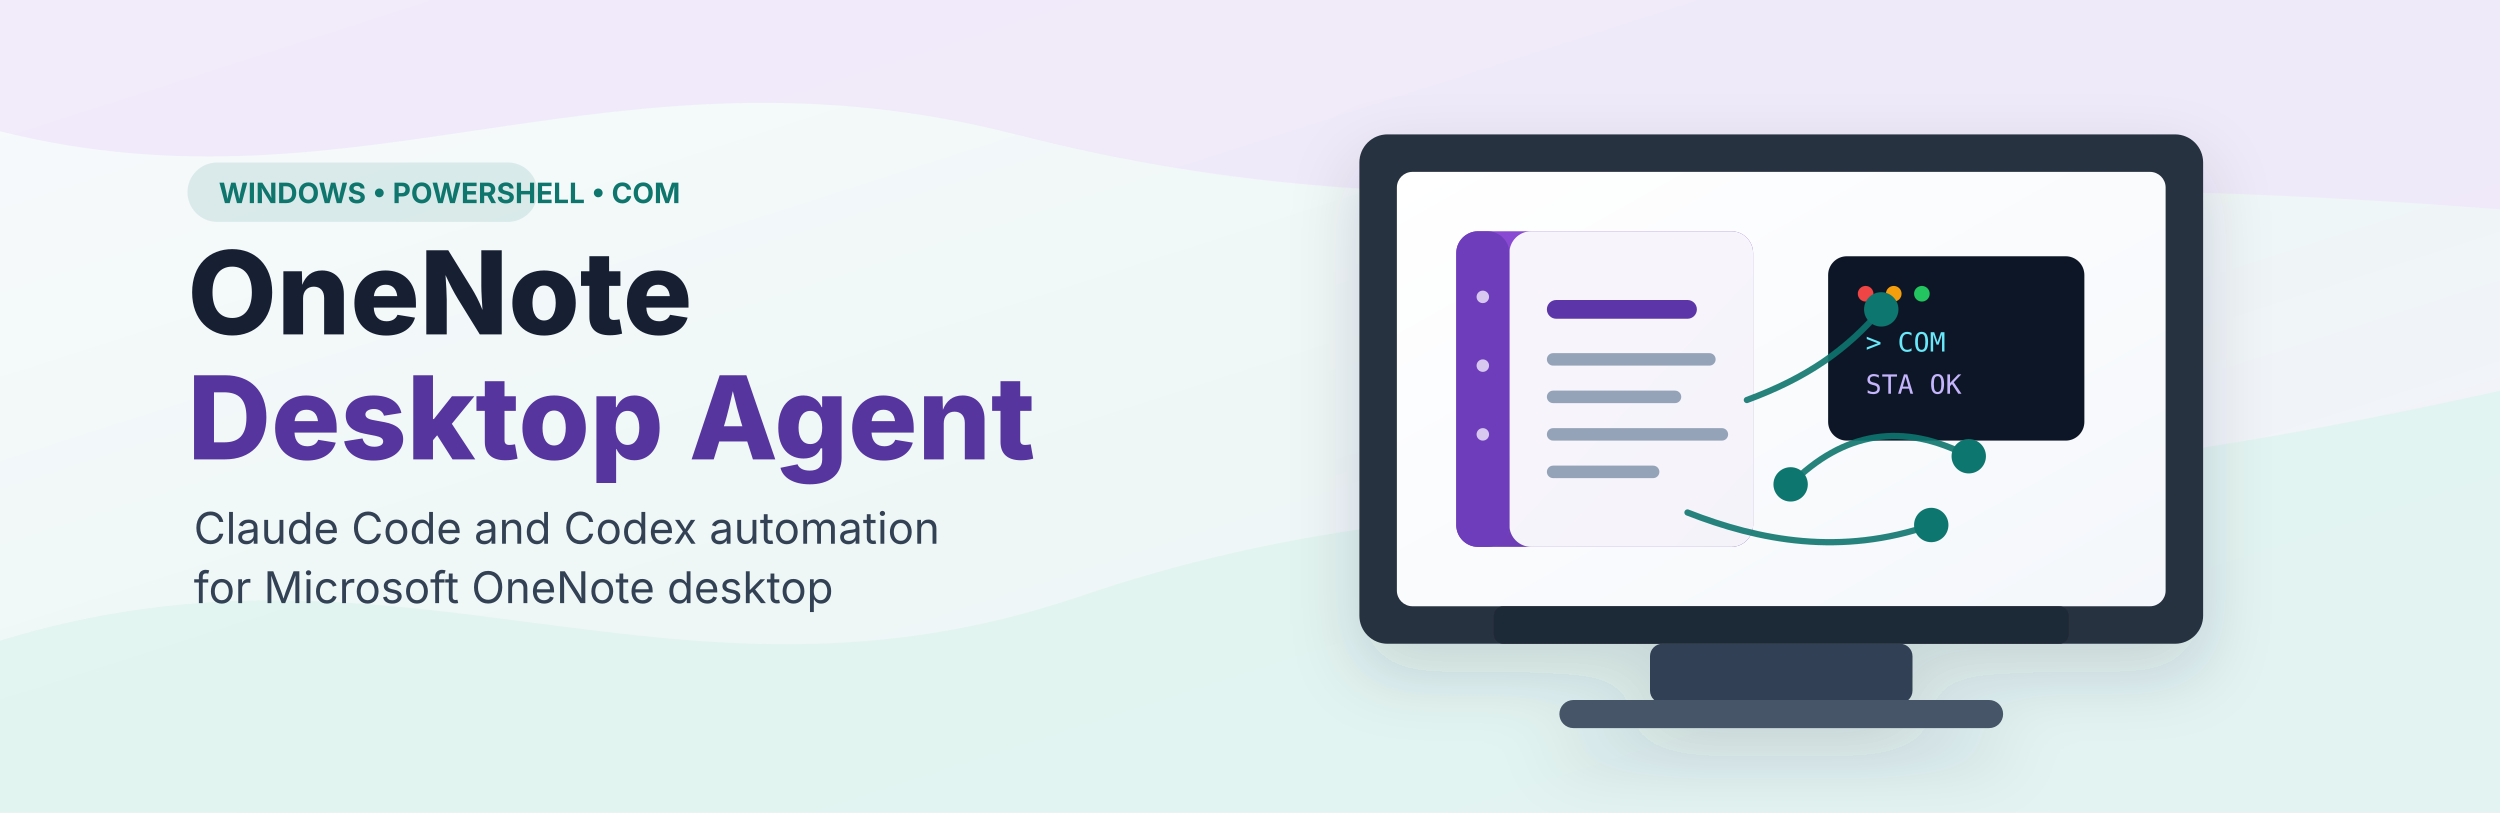
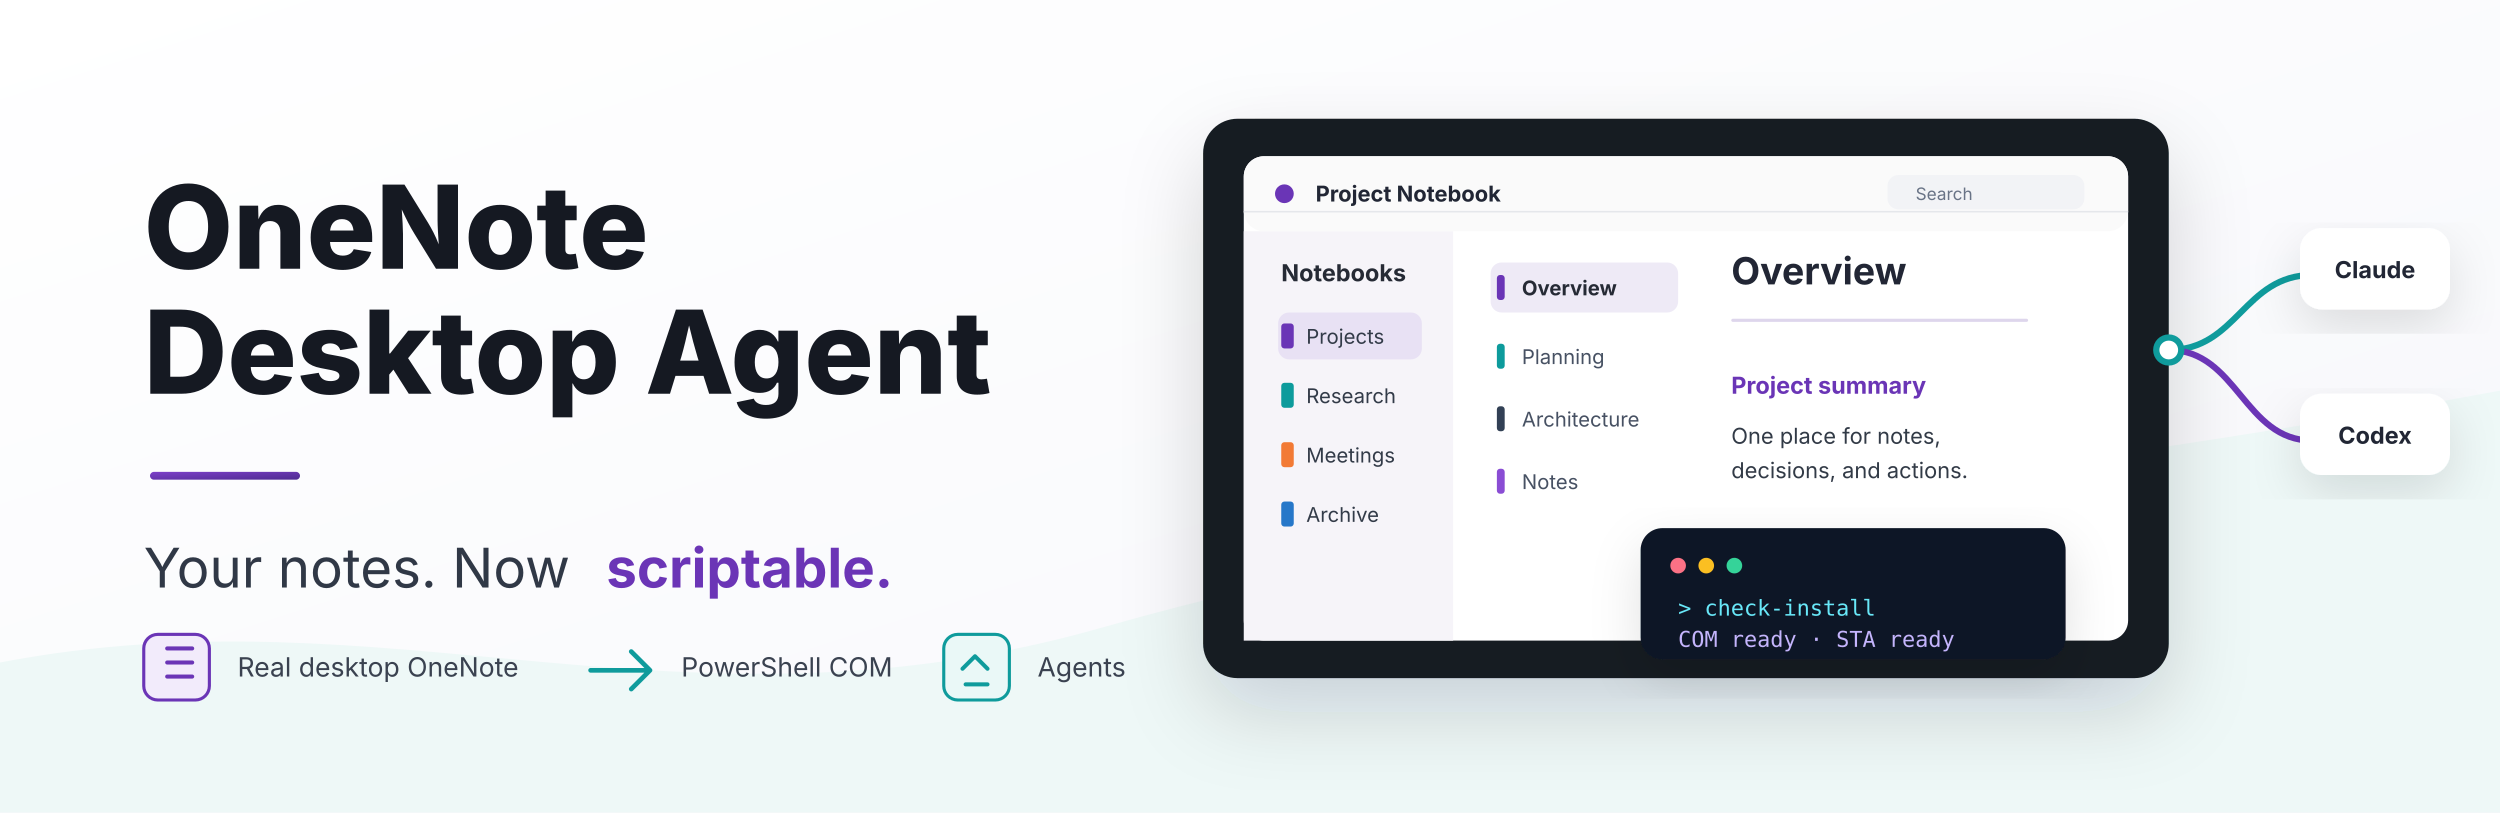
<svg xmlns="http://www.w3.org/2000/svg" width="1600" height="520" viewBox="0 0 1600 520" role="img" aria-labelledby="title desc">
  <defs>
-     <linearGradient id="bg" x1="0" y1="0" x2="1" y2="1">
-       <stop offset="0" stop-color="#f8fafc" />
-       <stop offset="0.52" stop-color="#eef7f6" />
-       <stop offset="1" stop-color="#f4effb" />
+     <linearGradient id="page" x1="0" y1="0" x2="1" y2="1">
+       <stop offset="0" stop-color="#ffffff" />
+       <stop offset="1" stop-color="#f6f7fb" />
    </linearGradient>
-     <linearGradient id="screen" x1="0" y1="0" x2="1" y2="1">
-       <stop offset="0" stop-color="#ffffff" />
-       <stop offset="1" stop-color="#f4f7fb" />
+     <linearGradient id="purple" x1="0" y1="0" x2="1" y2="1">
+       <stop offset="0" stop-color="#7c3fc8" />
+       <stop offset="1" stop-color="#4f2b91" />
    </linearGradient>
-     <linearGradient id="notebook" x1="0" y1="0" x2="1" y2="1">
-       <stop offset="0" stop-color="#8f4bd8" />
-       <stop offset="1" stop-color="#56359f" />
+     <linearGradient id="teal" x1="0" y1="0" x2="1" y2="1">
+       <stop offset="0" stop-color="#27d6cf" />
+       <stop offset="1" stop-color="#0f8f90" />
    </linearGradient>
-     <filter id="shadow" x="-20%" y="-20%" width="140%" height="140%">
-       <feDropShadow dx="0" dy="18" stdDeviation="22" flood-color="#243042" flood-opacity="0.16" />
+     <filter id="soft-shadow" x="-20%" y="-20%" width="140%" height="140%">
+       <feDropShadow dx="0" dy="22" stdDeviation="26" flood-color="#111827" flood-opacity="0.16" />
+     </filter>
+     <filter id="card-shadow" x="-30%" y="-30%" width="160%" height="160%">
+       <feDropShadow dx="0" dy="12" stdDeviation="16" flood-color="#111827" flood-opacity="0.12" />
    </filter>
  </defs>
-   <rect width="1600" height="520" rx="0" fill="url(#bg)" />
-   <path d="M0 410 C260 330 430 470 690 382 C960 290 1130 355 1600 250 L1600 520 L0 520 Z" fill="#dff4ef" opacity="0.8" />
-   <path d="M0 84 C230 142 392 20 650 86 C940 160 1110 96 1600 134 L1600 0 L0 0 Z" fill="#efe6fa" opacity="0.75" />
-   <g transform="translate(870 86)" filter="url(#shadow)">
-     <rect x="0" y="0" width="540" height="326" rx="18" fill="#273140" />
-     <rect x="24" y="24" width="492" height="278" rx="10" fill="url(#screen)" />
-     <rect x="86" y="302" width="368" height="24" rx="6" fill="#1f2937" />
-     <rect x="186" y="326" width="168" height="38" rx="8" fill="#334155" />
-     <rect x="128" y="362" width="284" height="18" rx="9" fill="#475569" />
-     <g transform="translate(62 62)">
-       <rect x="0" y="0" width="190" height="202" rx="14" fill="url(#notebook)" />
-       <rect x="34" y="0" width="156" height="202" rx="14" fill="#ffffff" opacity="0.94" />
-       <rect x="0" y="0" width="34" height="202" rx="14" fill="#6d3dbb" />
-       <circle cx="17" cy="42" r="4" fill="#d8c8f0" />
-       <circle cx="17" cy="86" r="4" fill="#d8c8f0" />
-       <circle cx="17" cy="130" r="4" fill="#d8c8f0" />
-       <rect x="58" y="44" width="96" height="12" rx="6" fill="#5b35a8" />
-       <rect x="58" y="78" width="108" height="8" rx="4" fill="#94a3b8" />
-       <rect x="58" y="102" width="86" height="8" rx="4" fill="#94a3b8" />
-       <rect x="58" y="126" width="116" height="8" rx="4" fill="#94a3b8" />
-       <rect x="58" y="150" width="72" height="8" rx="4" fill="#94a3b8" />
-     </g>
-     <g transform="translate(300 78)">
-       <rect x="0" y="0" width="164" height="118" rx="12" fill="#111827" />
-       <circle cx="24" cy="24" r="5" fill="#ef4444" />
-       <circle cx="42" cy="24" r="5" fill="#f59e0b" />
-       <circle cx="60" cy="24" r="5" fill="#22c55e" />
-       <text x="24" y="61" font-family="Consolas, 'SFMono-Regular', monospace" font-size="17" fill="#67e8f9">&gt; COM</text>
-       <text x="24" y="88" font-family="Consolas, 'SFMono-Regular', monospace" font-size="17" fill="#c4b5fd">STA OK</text>
-     </g>
-     <g fill="none" stroke="#0f766e" stroke-width="4" stroke-linecap="round" opacity="0.9">
-       <path d="M276 224 C310 190 348 184 390 206" />
-       <path d="M248 170 C286 156 312 138 334 112" />
-       <path d="M210 242 C256 260 308 270 366 250" />
-     </g>
-     <g fill="#0f766e">
-       <circle cx="276" cy="224" r="11" />
-       <circle cx="390" cy="206" r="11" />
-       <circle cx="334" cy="112" r="11" />
-       <circle cx="366" cy="250" r="11" />
+   <rect width="1600" height="520" fill="#fbfbfc" />
+   <rect x="0" y="0" width="1600" height="520" fill="url(#page)" />
+   <path d="M0 424 C250 376 436 478 704 402 C984 322 1190 326 1600 250 L1600 520 L0 520 Z" fill="#eef8f7" />
+   <g transform="translate(92 94)">
+     <text x="0" y="78" font-family="Inter, Segoe UI, Arial, sans-serif" font-size="74" font-weight="800" fill="#151922">OneNote</text>
+     <text x="0" y="158" font-family="Inter, Segoe UI, Arial, sans-serif" font-size="74" font-weight="800" fill="#151922">Desktop Agent</text>
+     <rect x="4" y="208" width="96" height="5" rx="2.5" fill="url(#purple)" />
+     <text x="0" y="282" font-family="Inter, Segoe UI, Arial, sans-serif" font-size="35" font-weight="400" fill="#303846">Your notes. Now </text>
+     <text x="296" y="282" font-family="Inter, Segoe UI, Arial, sans-serif" font-size="35" font-weight="700" fill="#6b35b6">scriptable.</text>
+     <g transform="translate(0 336)" font-family="Inter, Segoe UI, Arial, sans-serif" font-size="17" fill="#3a4250">
+       <g>
+         <rect x="0" y="-24" width="42" height="42" rx="9" fill="#f2ebfb" stroke="#6b35b6" stroke-width="2" />
+         <path d="M15 -15 h16 M15 -6 h16 M15 3 h16" stroke="#6b35b6" stroke-width="2.6" stroke-linecap="round" />
+         <text x="60" y="3">Real desktop OneNote</text>
+       </g>
+       <g transform="translate(286 0)">
+         <path d="M0 -1 h38 M38 -1 l-12 -12 M38 -1 l-12 12" fill="none" stroke="#0f9b9c" stroke-width="3" stroke-linecap="round" stroke-linejoin="round" />
+         <text x="58" y="3">PowerShell COM</text>
+       </g>
+       <g transform="translate(512 0)">
+         <rect x="0" y="-24" width="42" height="42" rx="9" fill="#eaf8f7" stroke="#0f9b9c" stroke-width="2" />
+         <path d="M12 -2 l8 -8 M20 -10 l8 8 M14 8 h14" fill="none" stroke="#0f9b9c" stroke-width="2.6" stroke-linecap="round" stroke-linejoin="round" />
+         <text x="60" y="3">Agents</text>
+       </g>
    </g>
  </g>
-   <g transform="translate(120 126)">
-     <rect x="0" y="-22" width="224" height="38" rx="19" fill="#0f766e" opacity="0.12" />
-     <text x="20" y="4" font-family="Inter, Segoe UI, Arial, sans-serif" font-size="18" font-weight="700" fill="#0f766e">WINDOWS • POWERSHELL • COM</text>
-     <text x="0" y="88" font-family="Inter, Segoe UI, Arial, sans-serif" font-size="74" font-weight="800" fill="#172033">OneNote</text>
-     <text x="0" y="168" font-family="Inter, Segoe UI, Arial, sans-serif" font-size="74" font-weight="800" fill="#56359f">Desktop Agent</text>
-     <text x="4" y="222" font-family="Inter, Segoe UI, Arial, sans-serif" font-size="28" fill="#334155">Claude Code and Codex automation</text>
-     <text x="4" y="260" font-family="Inter, Segoe UI, Arial, sans-serif" font-size="28" fill="#334155">for Microsoft OneNote desktop</text>
+   <g transform="translate(770 76)" filter="url(#soft-shadow)">
+     <rect x="0" y="0" width="618" height="358" rx="22" fill="#161b24" />
+     <rect x="26" y="24" width="566" height="310" rx="13" fill="#ffffff" />
+     <rect x="26" y="24" width="566" height="48" rx="13" fill="#fafafa" />
+     <rect x="26" y="59" width="566" height="1" fill="#e5e7eb" />
+     <circle cx="52" cy="48" r="6" fill="#6b35b6" />
+     <text x="72" y="53" font-family="Inter, Segoe UI, Arial, sans-serif" font-size="14" font-weight="700" fill="#202734">Project Notebook</text>
+     <rect x="438" y="36" width="126" height="22" rx="7" fill="#f2f3f6" />
+     <text x="456" y="52" font-family="Inter, Segoe UI, Arial, sans-serif" font-size="11" fill="#697386">Search</text>
+     <rect x="26" y="72" width="134" height="262" fill="#f6f4f9" />
+     <text x="50" y="104" font-family="Inter, Segoe UI, Arial, sans-serif" font-size="15" font-weight="700" fill="#252b35">Notebooks</text>
+     <g font-family="Inter, Segoe UI, Arial, sans-serif" font-size="13" fill="#333b48">
+       <rect x="48" y="124" width="92" height="30" rx="7" fill="#e8e1f4" />
+       <rect x="50" y="131" width="8" height="16" rx="2" fill="#6b35b6" />
+       <text x="66" y="144">Projects</text>
+       <rect x="50" y="169" width="8" height="16" rx="2" fill="#0f9b9c" />
+       <text x="66" y="182">Research</text>
+       <rect x="50" y="207" width="8" height="16" rx="2" fill="#f27a35" />
+       <text x="66" y="220">Meetings</text>
+       <rect x="50" y="245" width="8" height="16" rx="2" fill="#2677c9" />
+       <text x="66" y="258">Archive</text>
+     </g>
+     <rect x="184" y="92" width="120" height="32" rx="7" fill="#eeeaf6" />
+     <rect x="188" y="100" width="5" height="16" rx="2" fill="#6b35b6" />
+     <text x="204" y="113" font-family="Inter, Segoe UI, Arial, sans-serif" font-size="13" font-weight="700" fill="#252b35">Overview</text>
+     <g font-family="Inter, Segoe UI, Arial, sans-serif" font-size="13" fill="#475163">
+       <rect x="188" y="144" width="5" height="16" rx="2" fill="#0f9b9c" />
+       <text x="204" y="157">Planning</text>
+       <rect x="188" y="184" width="5" height="16" rx="2" fill="#334155" />
+       <text x="204" y="197">Architecture</text>
+       <rect x="188" y="224" width="5" height="16" rx="2" fill="#8a4dd4" />
+       <text x="204" y="237">Notes</text>
+     </g>
+     <g transform="translate(338 106)" font-family="Inter, Segoe UI, Arial, sans-serif">
+       <text x="0" y="0" font-size="24" font-weight="700" fill="#202734">Overview</text>
+       <rect x="0" y="22" width="190" height="2" rx="1" fill="#ded6ec" />
+       <text x="0" y="70" font-size="15" font-weight="700" fill="#6b35b6">Project summary</text>
+       <text x="0" y="102" font-size="14" fill="#323a46">One place for notes,</text>
+       <text x="0" y="124" font-size="14" fill="#323a46">decisions, and actions.</text>
+       <circle cx="5" cy="166" r="4" fill="#0f9b9c" />
+       <text x="22" y="171" font-size="14" fill="#323a46">Capture ideas</text>
+       <circle cx="5" cy="196" r="4" fill="#0f9b9c" />
+       <text x="22" y="201" font-size="14" fill="#323a46">Find pages</text>
+       <circle cx="5" cy="226" r="4" fill="#0f9b9c" />
+       <text x="22" y="231" font-size="14" fill="#323a46">Export cleanly</text>
+     </g>
+   </g>
+   <g transform="translate(1050 338)" filter="url(#card-shadow)">
+     <rect x="0" y="0" width="272" height="84" rx="14" fill="#111827" />
+     <circle cx="24" cy="24" r="5" fill="#fb7185" />
+     <circle cx="42" cy="24" r="5" fill="#fbbf24" />
+     <circle cx="60" cy="24" r="5" fill="#34d399" />
+     <text x="24" y="56" font-family="Consolas, 'SFMono-Regular', monospace" font-size="14" fill="#67e8f9">&gt; check-install</text>
+     <text x="24" y="76" font-family="Consolas, 'SFMono-Regular', monospace" font-size="14" fill="#c4b5fd">COM ready · STA ready</text>
+   </g>
+   <g transform="translate(1388 224)">
+     <path d="M0 0 C44 0 48 -48 92 -48" fill="none" stroke="#0f9b9c" stroke-width="4" />
+     <path d="M0 0 C44 0 48 58 92 58" fill="none" stroke="#6b35b6" stroke-width="4" />
+     <circle cx="0" cy="0" r="8" fill="#ffffff" stroke="#0f9b9c" stroke-width="4" />
+   </g>
+   <g transform="translate(1472 146)" filter="url(#card-shadow)">
+     <rect x="0" y="0" width="96" height="52" rx="14" fill="#ffffff" />
+     <text x="48" y="32" text-anchor="middle" font-family="Inter, Segoe UI, Arial, sans-serif" font-size="15" font-weight="700" fill="#202734">Claude</text>
+   </g>
+   <g transform="translate(1472 252)" filter="url(#card-shadow)">
+     <rect x="0" y="0" width="96" height="52" rx="14" fill="#ffffff" />
+     <text x="48" y="32" text-anchor="middle" font-family="Inter, Segoe UI, Arial, sans-serif" font-size="15" font-weight="700" fill="#202734">Codex</text>
  </g>
</svg>
